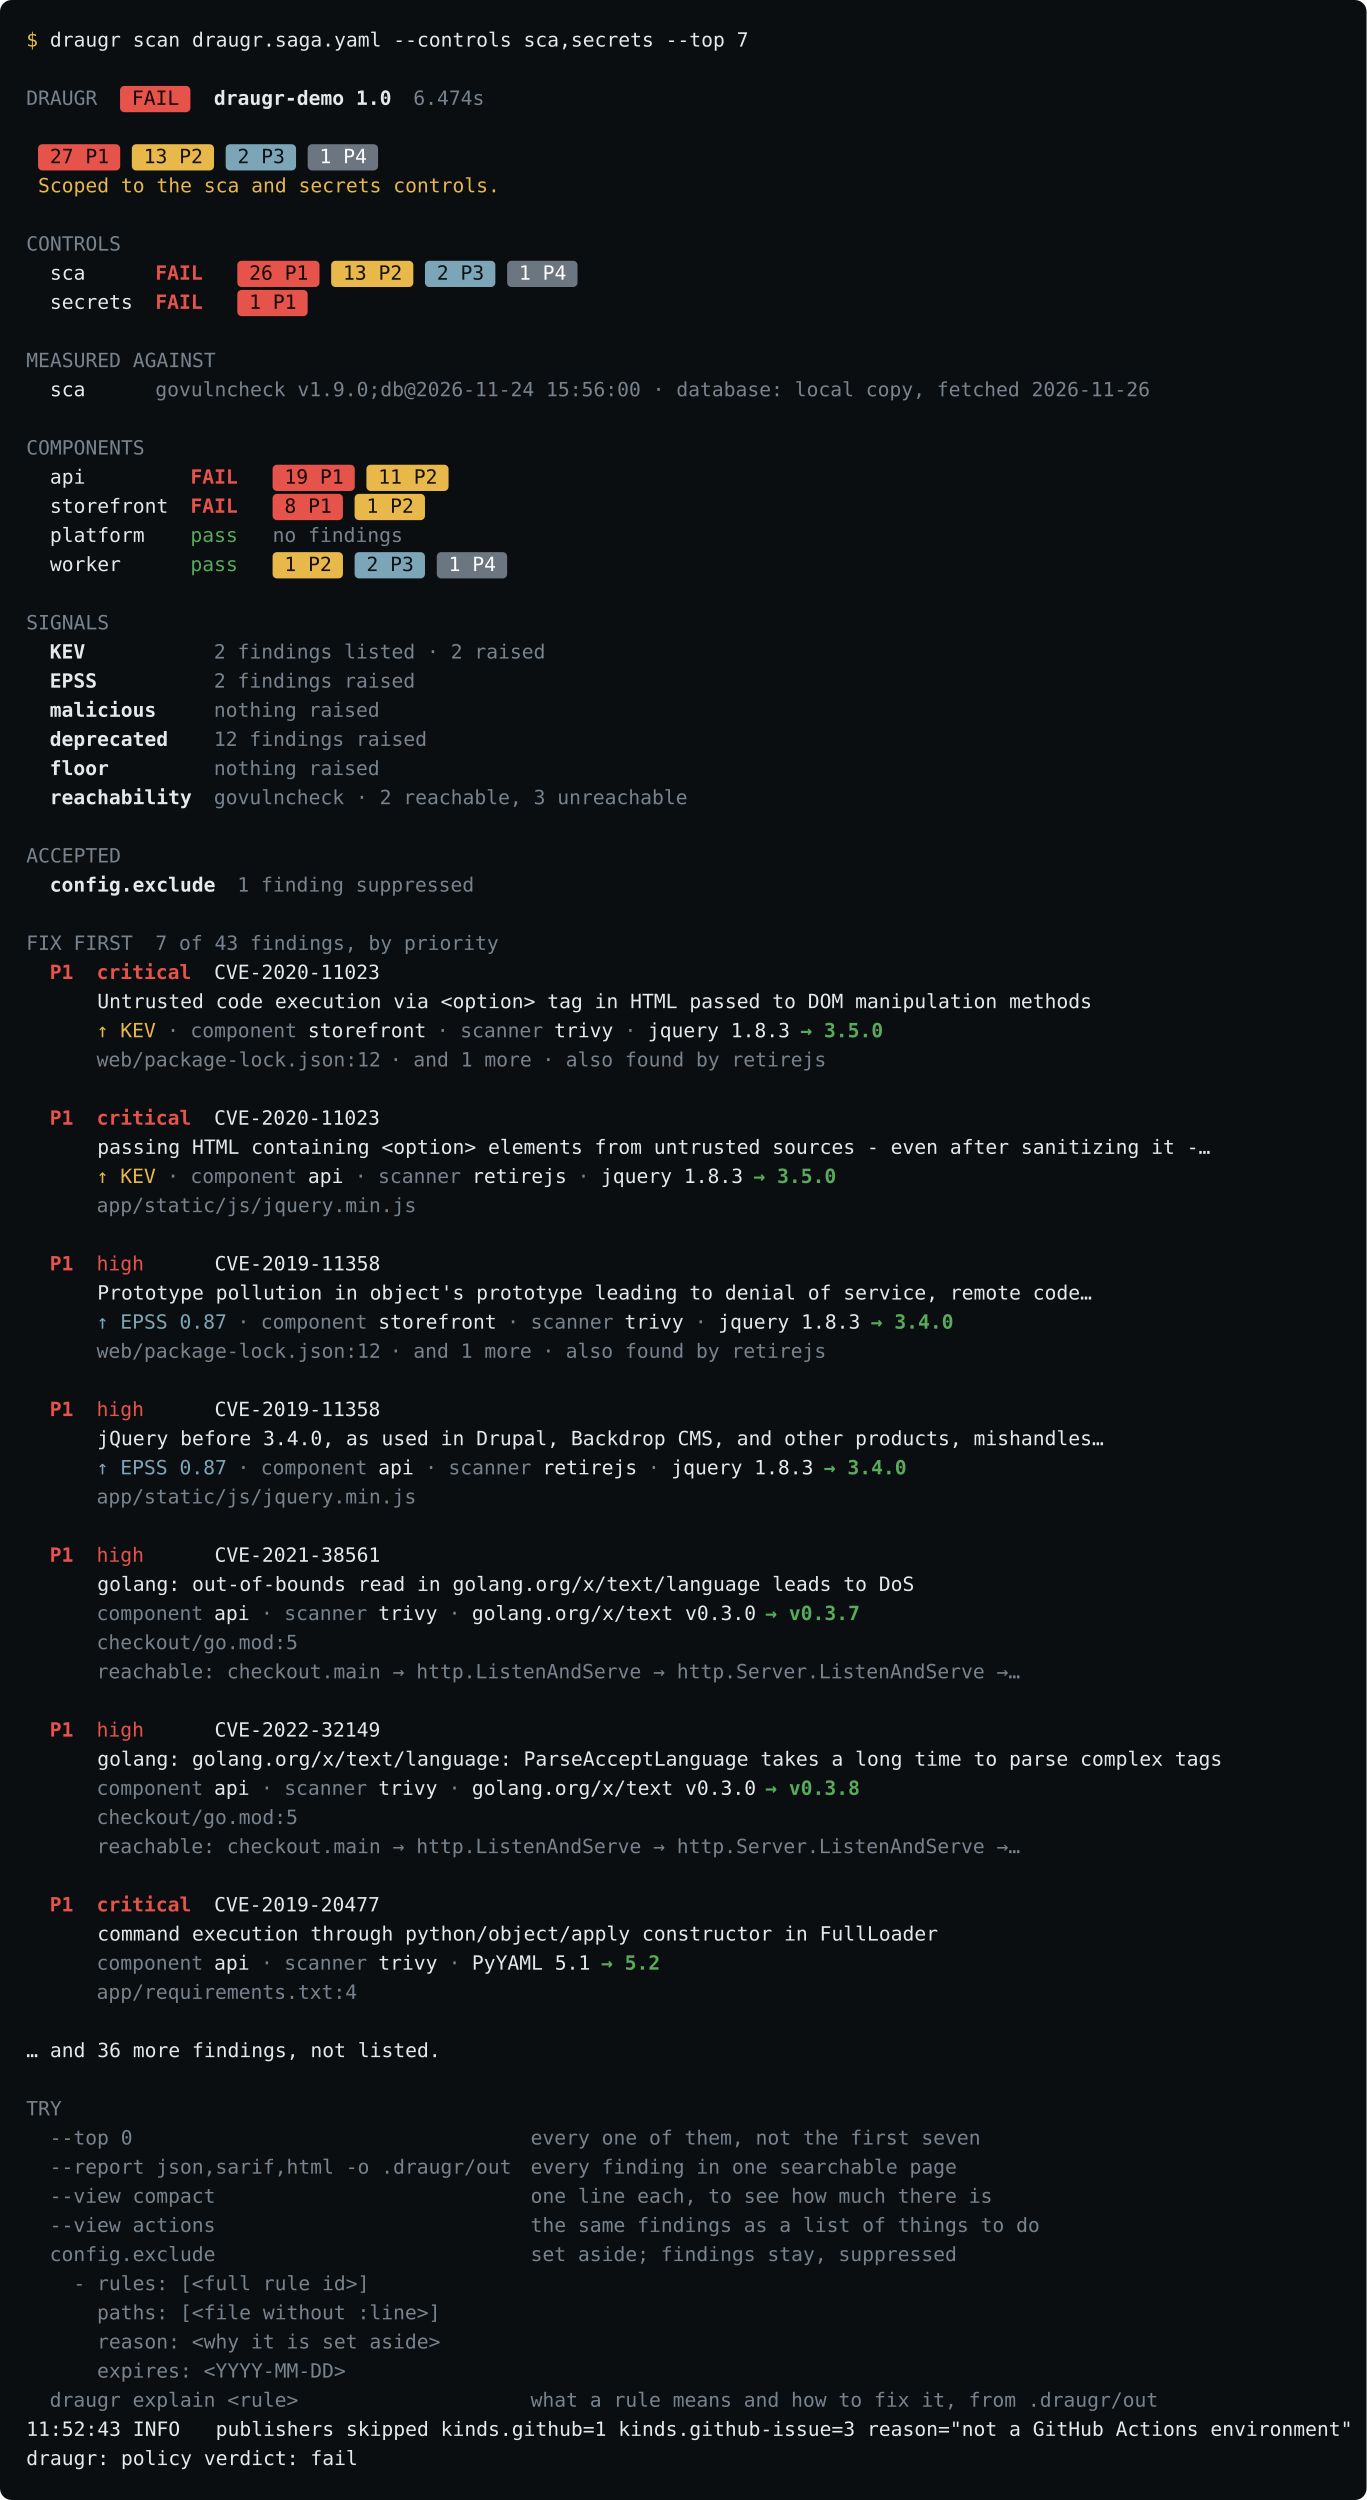
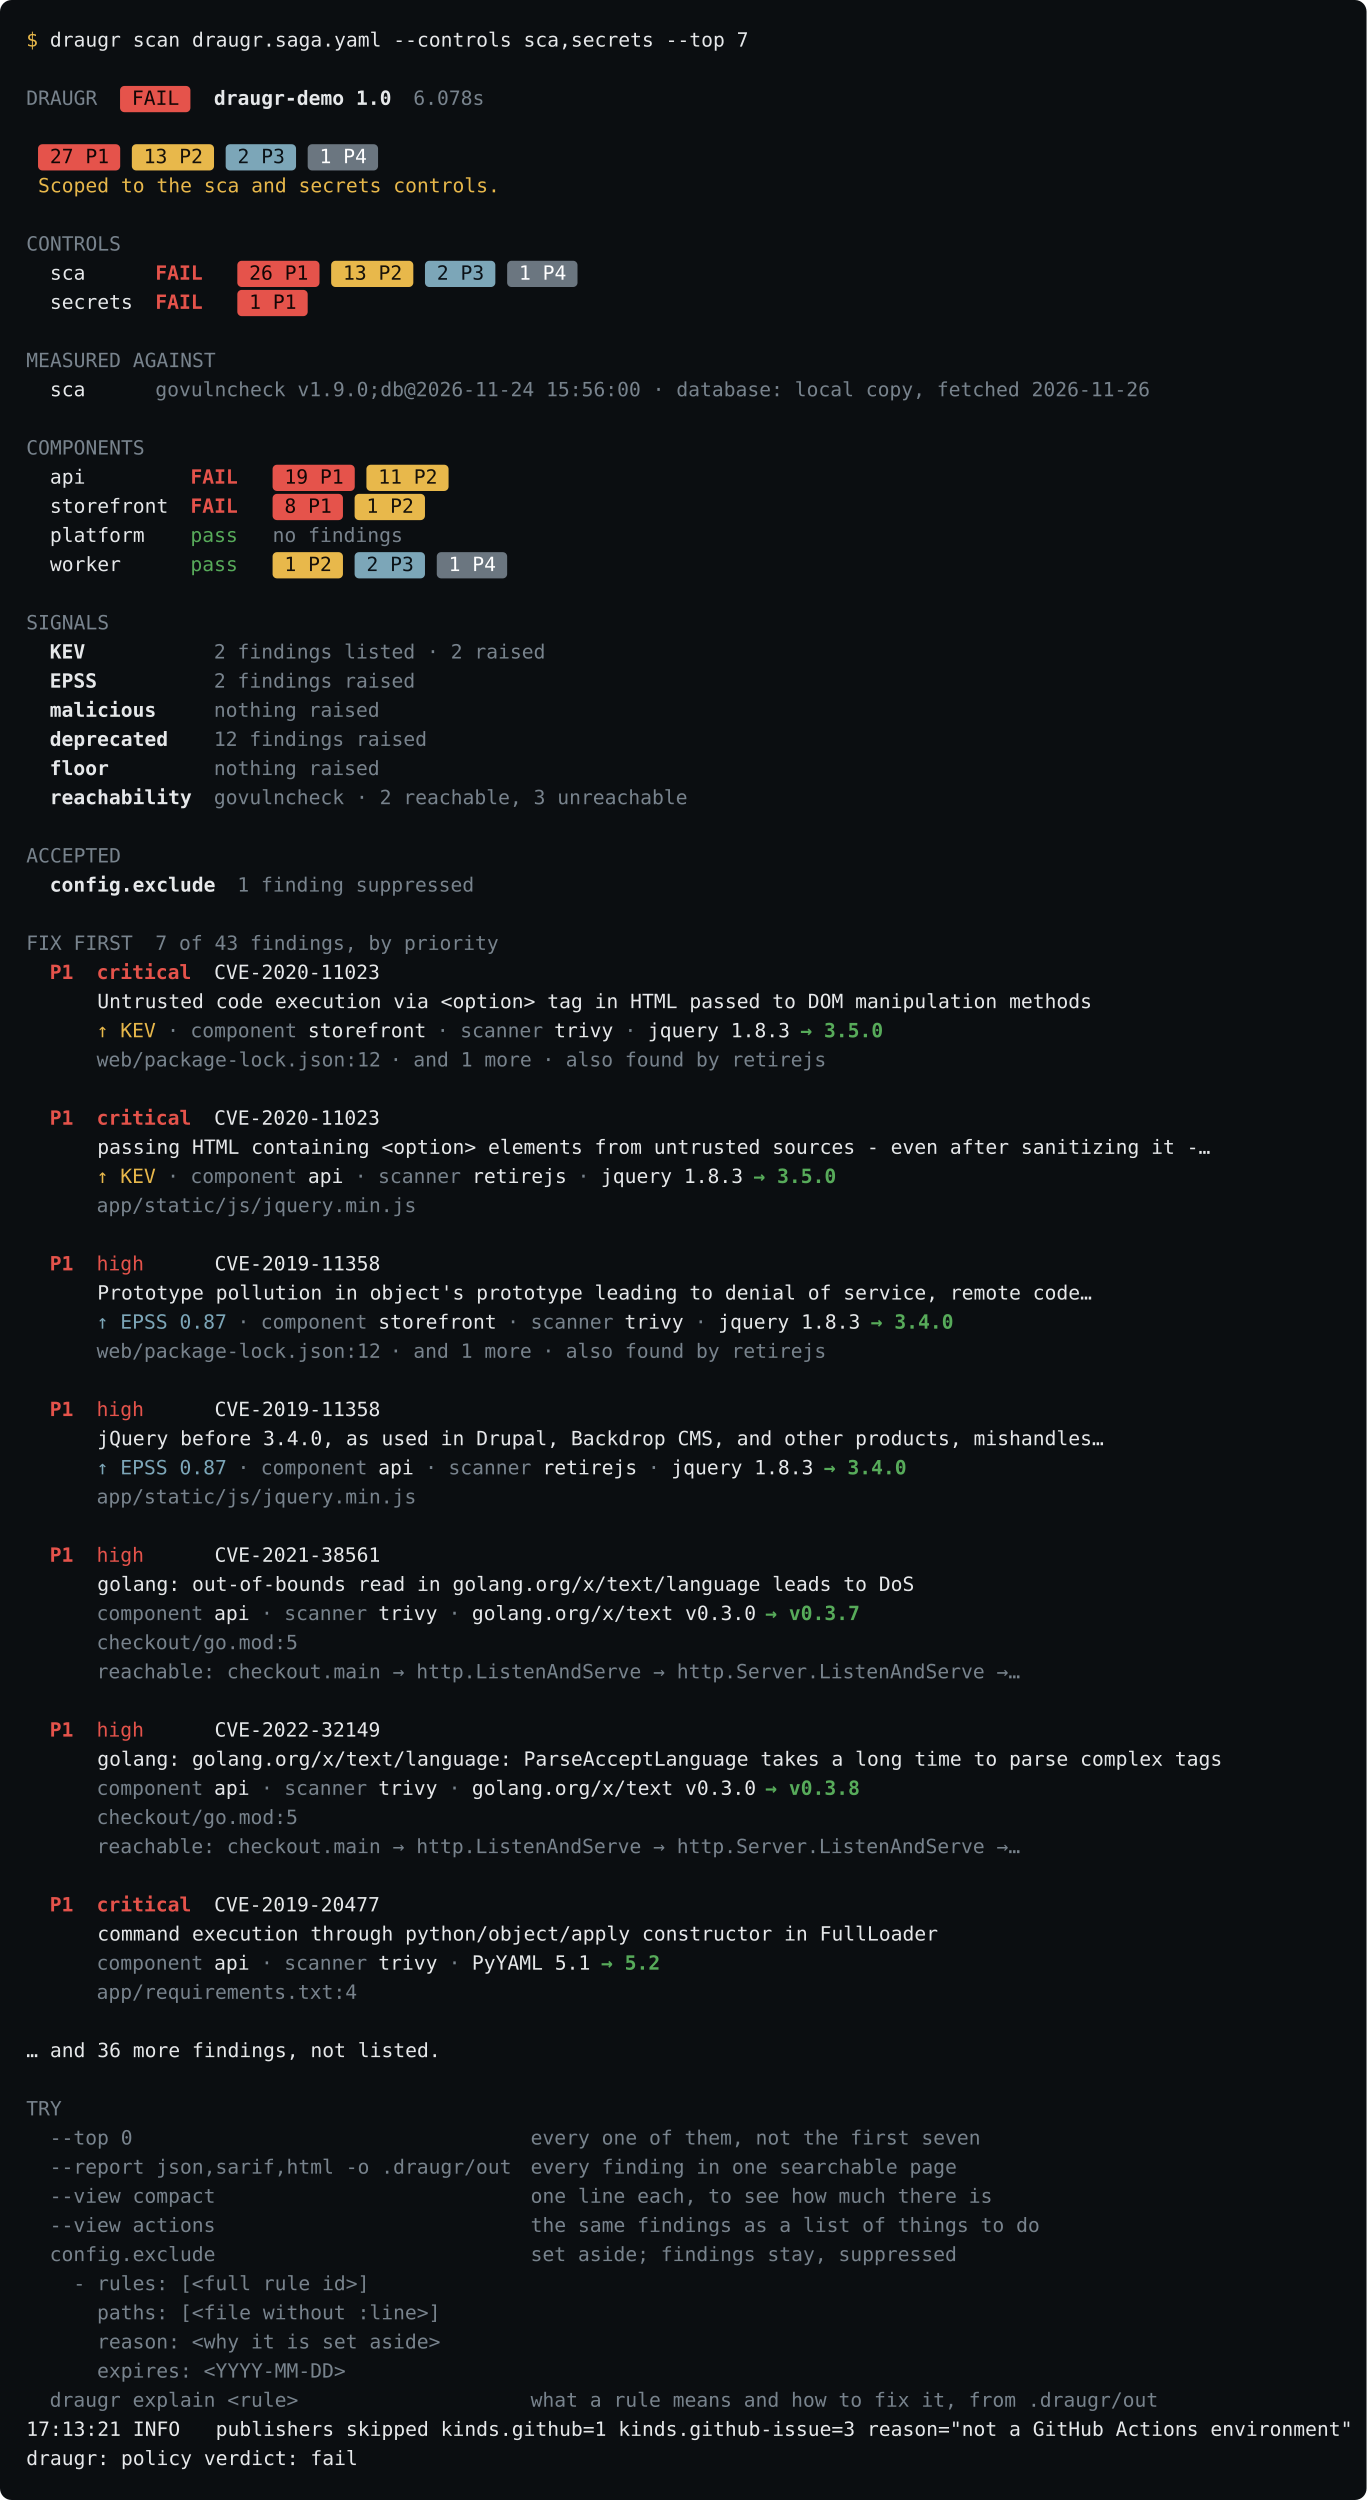
- <svg xmlns="http://www.w3.org/2000/svg" data-release="0.192.0" width="938" height="1716" viewBox="0 0 938 1716" font-family="&quot;JetBrains Mono&quot;,&quot;SFMono-Regular&quot;,ui-monospace,&quot;Menlo&quot;,&quot;DejaVu Sans Mono&quot;,monospace" font-size="13.5">
+ <svg xmlns="http://www.w3.org/2000/svg" data-release="0.193.0" width="938" height="1716" viewBox="0 0 938 1716" font-family="&quot;JetBrains Mono&quot;,&quot;SFMono-Regular&quot;,ui-monospace,&quot;Menlo&quot;,&quot;DejaVu Sans Mono&quot;,monospace" font-size="13.5">
  <rect width="100%" height="100%" rx="8" fill="#0b0e11" />
  <text x="18.0" y="32.0" fill="rgb(232,184,75)" xml:space="preserve">$</text>
  <text x="26.1" y="32.0" fill="#e6e8ea" xml:space="preserve"> draugr scan draugr.saga.yaml --controls sca,secrets --top 7</text>
  <text x="18.0" y="72.0" fill="rgb(120,131,141)" xml:space="preserve">DRAUGR</text>
  <rect x="82.4" y="59.0" width="48.3" height="18.0" rx="3" fill="rgb(229,83,75)" />
  <text x="82.4" y="72.0" fill="rgb(18,6,5)" xml:space="preserve"> FAIL </text>
  <text x="146.8" y="72.0" fill="#e6e8ea" font-weight="600" xml:space="preserve">draugr-demo 1.0</text>
-   <text x="283.7" y="72.0" fill="rgb(120,131,141)" xml:space="preserve">6.474s</text>
+   <text x="283.7" y="72.0" fill="rgb(120,131,141)" xml:space="preserve">6.078s</text>
  <rect x="26.1" y="99.0" width="56.4" height="18.0" rx="3" fill="rgb(229,83,75)" />
  <text x="26.1" y="112.0" fill="rgb(18,6,5)" xml:space="preserve"> 27 P1 </text>
  <rect x="90.5" y="99.0" width="56.4" height="18.0" rx="3" fill="rgb(232,184,75)" />
  <text x="90.5" y="112.0" fill="rgb(22,17,10)" xml:space="preserve"> 13 P2 </text>
  <rect x="154.9" y="99.0" width="48.3" height="18.0" rx="3" fill="rgb(124,166,184)" />
  <text x="154.9" y="112.0" fill="rgb(10,17,22)" xml:space="preserve"> 2 P3 </text>
  <rect x="211.2" y="99.0" width="48.3" height="18.0" rx="3" fill="rgb(107,118,128)" />
  <text x="211.2" y="112.0" fill="rgb(255,255,255)" xml:space="preserve"> 1 P4 </text>
  <text x="26.1" y="132.0" fill="rgb(232,184,75)" xml:space="preserve">Scoped to the sca and secrets controls.</text>
  <text x="18.0" y="172.0" fill="rgb(120,131,141)" xml:space="preserve">CONTROLS</text>
  <text x="18.0" y="192.0" fill="#e6e8ea" xml:space="preserve">  sca      </text>
  <text x="106.6" y="192.0" fill="rgb(229,83,75)" font-weight="600" xml:space="preserve">FAIL </text>
  <rect x="162.9" y="179.0" width="56.4" height="18.0" rx="3" fill="rgb(229,83,75)" />
  <text x="162.9" y="192.0" fill="rgb(18,6,5)" xml:space="preserve"> 26 P1 </text>
  <rect x="227.3" y="179.0" width="56.4" height="18.0" rx="3" fill="rgb(232,184,75)" />
  <text x="227.3" y="192.0" fill="rgb(22,17,10)" xml:space="preserve"> 13 P2 </text>
  <rect x="291.7" y="179.0" width="48.3" height="18.0" rx="3" fill="rgb(124,166,184)" />
  <text x="291.7" y="192.0" fill="rgb(10,17,22)" xml:space="preserve"> 2 P3 </text>
  <rect x="348.1" y="179.0" width="48.3" height="18.0" rx="3" fill="rgb(107,118,128)" />
  <text x="348.1" y="192.0" fill="rgb(255,255,255)" xml:space="preserve"> 1 P4 </text>
  <text x="18.0" y="212.0" fill="#e6e8ea" xml:space="preserve">  secrets  </text>
  <text x="106.6" y="212.0" fill="rgb(229,83,75)" font-weight="600" xml:space="preserve">FAIL </text>
  <rect x="162.9" y="199.0" width="48.3" height="18.0" rx="3" fill="rgb(229,83,75)" />
  <text x="162.9" y="212.0" fill="rgb(18,6,5)" xml:space="preserve"> 1 P1 </text>
  <text x="18.0" y="252.0" fill="rgb(120,131,141)" xml:space="preserve">MEASURED AGAINST</text>
  <text x="18.0" y="272.0" fill="#e6e8ea" xml:space="preserve">  sca      </text>
  <text x="106.6" y="272.0" fill="rgb(120,131,141)" xml:space="preserve">govulncheck v1.9.0;db@2026-11-24 15:56:00 · database: local copy, fetched 2026-11-26</text>
  <text x="18.0" y="312.0" fill="rgb(120,131,141)" xml:space="preserve">COMPONENTS</text>
  <text x="18.0" y="332.0" fill="#e6e8ea" xml:space="preserve">  api         </text>
  <text x="130.7" y="332.0" fill="rgb(229,83,75)" font-weight="600" xml:space="preserve">FAIL </text>
  <rect x="187.1" y="319.0" width="56.4" height="18.0" rx="3" fill="rgb(229,83,75)" />
  <text x="187.1" y="332.0" fill="rgb(18,6,5)" xml:space="preserve"> 19 P1 </text>
  <rect x="251.5" y="319.0" width="56.4" height="18.0" rx="3" fill="rgb(232,184,75)" />
  <text x="251.5" y="332.0" fill="rgb(22,17,10)" xml:space="preserve"> 11 P2 </text>
  <text x="18.0" y="352.0" fill="#e6e8ea" xml:space="preserve">  storefront  </text>
  <text x="130.7" y="352.0" fill="rgb(229,83,75)" font-weight="600" xml:space="preserve">FAIL </text>
  <rect x="187.1" y="339.0" width="48.3" height="18.0" rx="3" fill="rgb(229,83,75)" />
  <text x="187.1" y="352.0" fill="rgb(18,6,5)" xml:space="preserve"> 8 P1 </text>
  <rect x="243.4" y="339.0" width="48.3" height="18.0" rx="3" fill="rgb(232,184,75)" />
  <text x="243.4" y="352.0" fill="rgb(22,17,10)" xml:space="preserve"> 1 P2 </text>
  <text x="18.0" y="372.0" fill="#e6e8ea" xml:space="preserve">  platform    </text>
  <text x="130.7" y="372.0" fill="rgb(87,171,90)" xml:space="preserve">pass </text>
  <text x="187.1" y="372.0" fill="rgb(120,131,141)" xml:space="preserve">no findings</text>
  <text x="18.0" y="392.0" fill="#e6e8ea" xml:space="preserve">  worker      </text>
  <text x="130.7" y="392.0" fill="rgb(87,171,90)" xml:space="preserve">pass </text>
  <rect x="187.1" y="379.0" width="48.3" height="18.0" rx="3" fill="rgb(232,184,75)" />
  <text x="187.1" y="392.0" fill="rgb(22,17,10)" xml:space="preserve"> 1 P2 </text>
  <rect x="243.4" y="379.0" width="48.3" height="18.0" rx="3" fill="rgb(124,166,184)" />
  <text x="243.4" y="392.0" fill="rgb(10,17,22)" xml:space="preserve"> 2 P3 </text>
  <rect x="299.8" y="379.0" width="48.3" height="18.0" rx="3" fill="rgb(107,118,128)" />
  <text x="299.8" y="392.0" fill="rgb(255,255,255)" xml:space="preserve"> 1 P4 </text>
  <text x="18.0" y="432.0" fill="rgb(120,131,141)" xml:space="preserve">SIGNALS</text>
  <text x="34.1" y="452.0" fill="#e6e8ea" font-weight="600" xml:space="preserve">KEV</text>
  <text x="146.8" y="452.0" fill="rgb(120,131,141)" xml:space="preserve">2 findings listed · 2 raised</text>
  <text x="34.1" y="472.0" fill="#e6e8ea" font-weight="600" xml:space="preserve">EPSS</text>
  <text x="146.8" y="472.0" fill="rgb(120,131,141)" xml:space="preserve">2 findings raised</text>
  <text x="34.1" y="492.0" fill="#e6e8ea" font-weight="600" xml:space="preserve">malicious</text>
  <text x="146.8" y="492.0" fill="rgb(120,131,141)" xml:space="preserve">nothing raised</text>
  <text x="34.1" y="512.0" fill="#e6e8ea" font-weight="600" xml:space="preserve">deprecated</text>
  <text x="146.8" y="512.0" fill="rgb(120,131,141)" xml:space="preserve">12 findings raised</text>
  <text x="34.1" y="532.0" fill="#e6e8ea" font-weight="600" xml:space="preserve">floor</text>
  <text x="146.8" y="532.0" fill="rgb(120,131,141)" xml:space="preserve">nothing raised</text>
  <text x="34.1" y="552.0" fill="#e6e8ea" font-weight="600" xml:space="preserve">reachability</text>
  <text x="146.8" y="552.0" fill="rgb(120,131,141)" xml:space="preserve">govulncheck · 2 reachable, 3 unreachable</text>
  <text x="18.0" y="592.0" fill="rgb(120,131,141)" xml:space="preserve">ACCEPTED</text>
  <text x="34.1" y="612.0" fill="#e6e8ea" font-weight="600" xml:space="preserve">config.exclude</text>
  <text x="162.9" y="612.0" fill="rgb(120,131,141)" xml:space="preserve">1 finding suppressed</text>
  <text x="18.0" y="652.0" fill="rgb(120,131,141)" xml:space="preserve">FIX FIRST</text>
  <text x="106.6" y="652.0" fill="rgb(120,131,141)" xml:space="preserve">7 of 43 findings, by priority</text>
  <text x="34.1" y="672.0" fill="rgb(229,83,75)" font-weight="600" xml:space="preserve">P1</text>
  <text x="66.3" y="672.0" fill="rgb(229,83,75)" font-weight="600" xml:space="preserve">critical</text>
  <text x="130.7" y="672.0" fill="#e6e8ea" xml:space="preserve">  CVE-2020-11023</text>
  <text x="18.0" y="692.0" fill="#e6e8ea" xml:space="preserve">      Untrusted code execution via &lt;option&gt; tag in HTML passed to DOM manipulation methods</text>
  <text x="66.3" y="712.0" fill="rgb(232,184,75)" xml:space="preserve">↑ KEV</text>
  <text x="106.6" y="712.0" fill="rgb(120,131,141)" xml:space="preserve"> · </text>
  <text x="130.7" y="712.0" fill="rgb(120,131,141)" xml:space="preserve">component</text>
  <text x="203.2" y="712.0" fill="#e6e8ea" xml:space="preserve"> storefront</text>
  <text x="291.7" y="712.0" fill="rgb(120,131,141)" xml:space="preserve"> · </text>
  <text x="315.9" y="712.0" fill="rgb(120,131,141)" xml:space="preserve">scanner</text>
  <text x="372.2" y="712.0" fill="#e6e8ea" xml:space="preserve"> trivy</text>
  <text x="420.5" y="712.0" fill="rgb(120,131,141)" xml:space="preserve"> · </text>
  <text x="444.7" y="712.0" fill="#e6e8ea" xml:space="preserve">jquery 1.8.3 </text>
  <text x="549.3" y="712.0" fill="rgb(87,171,90)" font-weight="600" xml:space="preserve">→ 3.5.0</text>
  <text x="66.3" y="732.0" fill="rgb(120,131,141)" xml:space="preserve">web/package-lock.json:12</text>
  <text x="259.5" y="732.0" fill="rgb(120,131,141)" xml:space="preserve"> · </text>
  <text x="283.7" y="732.0" fill="rgb(120,131,141)" xml:space="preserve">and 1 more</text>
  <text x="364.2" y="732.0" fill="rgb(120,131,141)" xml:space="preserve"> · </text>
  <text x="388.3" y="732.0" fill="rgb(120,131,141)" xml:space="preserve">also found by retirejs</text>
  <text x="34.1" y="772.0" fill="rgb(229,83,75)" font-weight="600" xml:space="preserve">P1</text>
  <text x="66.3" y="772.0" fill="rgb(229,83,75)" font-weight="600" xml:space="preserve">critical</text>
  <text x="130.7" y="772.0" fill="#e6e8ea" xml:space="preserve">  CVE-2020-11023</text>
  <text x="18.0" y="792.0" fill="#e6e8ea" xml:space="preserve">      passing HTML containing &lt;option&gt; elements from untrusted sources - even after sanitizing it -…</text>
  <text x="66.3" y="812.0" fill="rgb(232,184,75)" xml:space="preserve">↑ KEV</text>
  <text x="106.6" y="812.0" fill="rgb(120,131,141)" xml:space="preserve"> · </text>
  <text x="130.7" y="812.0" fill="rgb(120,131,141)" xml:space="preserve">component</text>
  <text x="203.2" y="812.0" fill="#e6e8ea" xml:space="preserve"> api</text>
  <text x="235.4" y="812.0" fill="rgb(120,131,141)" xml:space="preserve"> · </text>
  <text x="259.5" y="812.0" fill="rgb(120,131,141)" xml:space="preserve">scanner</text>
  <text x="315.9" y="812.0" fill="#e6e8ea" xml:space="preserve"> retirejs</text>
  <text x="388.3" y="812.0" fill="rgb(120,131,141)" xml:space="preserve"> · </text>
  <text x="412.5" y="812.0" fill="#e6e8ea" xml:space="preserve">jquery 1.8.3 </text>
  <text x="517.1" y="812.0" fill="rgb(87,171,90)" font-weight="600" xml:space="preserve">→ 3.5.0</text>
  <text x="66.3" y="832.0" fill="rgb(120,131,141)" xml:space="preserve">app/static/js/jquery.min.js</text>
  <text x="34.1" y="872.0" fill="rgb(229,83,75)" font-weight="600" xml:space="preserve">P1</text>
  <text x="66.3" y="872.0" fill="rgb(229,83,75)" xml:space="preserve">high</text>
  <text x="98.5" y="872.0" fill="#e6e8ea" xml:space="preserve">      CVE-2019-11358</text>
  <text x="18.0" y="892.0" fill="#e6e8ea" xml:space="preserve">      Prototype pollution in object's prototype leading to denial of service, remote code…</text>
  <text x="66.3" y="912.0" fill="rgb(124,166,184)" xml:space="preserve">↑ EPSS 0.87</text>
  <text x="154.9" y="912.0" fill="rgb(120,131,141)" xml:space="preserve"> · </text>
  <text x="179.0" y="912.0" fill="rgb(120,131,141)" xml:space="preserve">component</text>
  <text x="251.5" y="912.0" fill="#e6e8ea" xml:space="preserve"> storefront</text>
  <text x="340.0" y="912.0" fill="rgb(120,131,141)" xml:space="preserve"> · </text>
  <text x="364.2" y="912.0" fill="rgb(120,131,141)" xml:space="preserve">scanner</text>
  <text x="420.5" y="912.0" fill="#e6e8ea" xml:space="preserve"> trivy</text>
  <text x="468.8" y="912.0" fill="rgb(120,131,141)" xml:space="preserve"> · </text>
  <text x="493.0" y="912.0" fill="#e6e8ea" xml:space="preserve">jquery 1.8.3 </text>
  <text x="597.6" y="912.0" fill="rgb(87,171,90)" font-weight="600" xml:space="preserve">→ 3.4.0</text>
  <text x="66.3" y="932.0" fill="rgb(120,131,141)" xml:space="preserve">web/package-lock.json:12</text>
  <text x="259.5" y="932.0" fill="rgb(120,131,141)" xml:space="preserve"> · </text>
  <text x="283.7" y="932.0" fill="rgb(120,131,141)" xml:space="preserve">and 1 more</text>
  <text x="364.2" y="932.0" fill="rgb(120,131,141)" xml:space="preserve"> · </text>
  <text x="388.3" y="932.0" fill="rgb(120,131,141)" xml:space="preserve">also found by retirejs</text>
  <text x="34.1" y="972.0" fill="rgb(229,83,75)" font-weight="600" xml:space="preserve">P1</text>
  <text x="66.3" y="972.0" fill="rgb(229,83,75)" xml:space="preserve">high</text>
  <text x="98.5" y="972.0" fill="#e6e8ea" xml:space="preserve">      CVE-2019-11358</text>
  <text x="18.0" y="992.0" fill="#e6e8ea" xml:space="preserve">      jQuery before 3.4.0, as used in Drupal, Backdrop CMS, and other products, mishandles…</text>
  <text x="66.3" y="1012.0" fill="rgb(124,166,184)" xml:space="preserve">↑ EPSS 0.87</text>
  <text x="154.9" y="1012.0" fill="rgb(120,131,141)" xml:space="preserve"> · </text>
  <text x="179.0" y="1012.0" fill="rgb(120,131,141)" xml:space="preserve">component</text>
  <text x="251.5" y="1012.0" fill="#e6e8ea" xml:space="preserve"> api</text>
  <text x="283.7" y="1012.0" fill="rgb(120,131,141)" xml:space="preserve"> · </text>
  <text x="307.8" y="1012.0" fill="rgb(120,131,141)" xml:space="preserve">scanner</text>
  <text x="364.2" y="1012.0" fill="#e6e8ea" xml:space="preserve"> retirejs</text>
  <text x="436.6" y="1012.0" fill="rgb(120,131,141)" xml:space="preserve"> · </text>
  <text x="460.8" y="1012.0" fill="#e6e8ea" xml:space="preserve">jquery 1.8.3 </text>
  <text x="565.4" y="1012.0" fill="rgb(87,171,90)" font-weight="600" xml:space="preserve">→ 3.4.0</text>
  <text x="66.3" y="1032.0" fill="rgb(120,131,141)" xml:space="preserve">app/static/js/jquery.min.js</text>
  <text x="34.1" y="1072.0" fill="rgb(229,83,75)" font-weight="600" xml:space="preserve">P1</text>
  <text x="66.3" y="1072.0" fill="rgb(229,83,75)" xml:space="preserve">high</text>
  <text x="98.5" y="1072.0" fill="#e6e8ea" xml:space="preserve">      CVE-2021-38561</text>
  <text x="18.0" y="1092.0" fill="#e6e8ea" xml:space="preserve">      golang: out-of-bounds read in golang.org/x/text/language leads to DoS</text>
  <text x="66.3" y="1112.0" fill="rgb(120,131,141)" xml:space="preserve">component</text>
  <text x="138.8" y="1112.0" fill="#e6e8ea" xml:space="preserve"> api</text>
  <text x="171.0" y="1112.0" fill="rgb(120,131,141)" xml:space="preserve"> · </text>
  <text x="195.1" y="1112.0" fill="rgb(120,131,141)" xml:space="preserve">scanner</text>
  <text x="251.5" y="1112.0" fill="#e6e8ea" xml:space="preserve"> trivy</text>
  <text x="299.8" y="1112.0" fill="rgb(120,131,141)" xml:space="preserve"> · </text>
  <text x="323.9" y="1112.0" fill="#e6e8ea" xml:space="preserve">golang.org/x/text v0.3.0 </text>
  <text x="525.2" y="1112.0" fill="rgb(87,171,90)" font-weight="600" xml:space="preserve">→ v0.3.7</text>
  <text x="66.3" y="1132.0" fill="rgb(120,131,141)" xml:space="preserve">checkout/go.mod:5</text>
  <text x="66.3" y="1152.0" fill="rgb(120,131,141)" xml:space="preserve">reachable: checkout.main → http.ListenAndServe → http.Server.ListenAndServe →…</text>
  <text x="34.1" y="1192.0" fill="rgb(229,83,75)" font-weight="600" xml:space="preserve">P1</text>
  <text x="66.3" y="1192.0" fill="rgb(229,83,75)" xml:space="preserve">high</text>
  <text x="98.5" y="1192.0" fill="#e6e8ea" xml:space="preserve">      CVE-2022-32149</text>
  <text x="18.0" y="1212.0" fill="#e6e8ea" xml:space="preserve">      golang: golang.org/x/text/language: ParseAcceptLanguage takes a long time to parse complex tags</text>
  <text x="66.3" y="1232.0" fill="rgb(120,131,141)" xml:space="preserve">component</text>
  <text x="138.8" y="1232.0" fill="#e6e8ea" xml:space="preserve"> api</text>
  <text x="171.0" y="1232.0" fill="rgb(120,131,141)" xml:space="preserve"> · </text>
  <text x="195.1" y="1232.0" fill="rgb(120,131,141)" xml:space="preserve">scanner</text>
  <text x="251.5" y="1232.0" fill="#e6e8ea" xml:space="preserve"> trivy</text>
  <text x="299.8" y="1232.0" fill="rgb(120,131,141)" xml:space="preserve"> · </text>
  <text x="323.9" y="1232.0" fill="#e6e8ea" xml:space="preserve">golang.org/x/text v0.3.0 </text>
  <text x="525.2" y="1232.0" fill="rgb(87,171,90)" font-weight="600" xml:space="preserve">→ v0.3.8</text>
  <text x="66.3" y="1252.0" fill="rgb(120,131,141)" xml:space="preserve">checkout/go.mod:5</text>
  <text x="66.3" y="1272.0" fill="rgb(120,131,141)" xml:space="preserve">reachable: checkout.main → http.ListenAndServe → http.Server.ListenAndServe →…</text>
  <text x="34.1" y="1312.0" fill="rgb(229,83,75)" font-weight="600" xml:space="preserve">P1</text>
  <text x="66.3" y="1312.0" fill="rgb(229,83,75)" font-weight="600" xml:space="preserve">critical</text>
  <text x="130.7" y="1312.0" fill="#e6e8ea" xml:space="preserve">  CVE-2019-20477</text>
  <text x="18.0" y="1332.0" fill="#e6e8ea" xml:space="preserve">      command execution through python/object/apply constructor in FullLoader</text>
  <text x="66.3" y="1352.0" fill="rgb(120,131,141)" xml:space="preserve">component</text>
  <text x="138.8" y="1352.0" fill="#e6e8ea" xml:space="preserve"> api</text>
  <text x="171.0" y="1352.0" fill="rgb(120,131,141)" xml:space="preserve"> · </text>
  <text x="195.1" y="1352.0" fill="rgb(120,131,141)" xml:space="preserve">scanner</text>
  <text x="251.5" y="1352.0" fill="#e6e8ea" xml:space="preserve"> trivy</text>
  <text x="299.8" y="1352.0" fill="rgb(120,131,141)" xml:space="preserve"> · </text>
  <text x="323.9" y="1352.0" fill="#e6e8ea" xml:space="preserve">PyYAML 5.1 </text>
  <text x="412.5" y="1352.0" fill="rgb(87,171,90)" font-weight="600" xml:space="preserve">→ 5.2</text>
  <text x="66.3" y="1372.0" fill="rgb(120,131,141)" xml:space="preserve">app/requirements.txt:4</text>
  <text x="18.0" y="1412.0" fill="#e6e8ea" xml:space="preserve">… and 36 more findings, not listed.</text>
  <text x="18.0" y="1452.0" fill="rgb(120,131,141)" xml:space="preserve">TRY</text>
  <text x="34.1" y="1472.0" fill="rgb(120,131,141)" xml:space="preserve">--top 0</text>
  <text x="364.2" y="1472.0" fill="rgb(120,131,141)" xml:space="preserve">every one of them, not the first seven</text>
  <text x="34.1" y="1492.0" fill="rgb(120,131,141)" xml:space="preserve">--report json,sarif,html -o .draugr/out</text>
  <text x="364.2" y="1492.0" fill="rgb(120,131,141)" xml:space="preserve">every finding in one searchable page</text>
  <text x="34.1" y="1512.0" fill="rgb(120,131,141)" xml:space="preserve">--view compact</text>
  <text x="364.2" y="1512.0" fill="rgb(120,131,141)" xml:space="preserve">one line each, to see how much there is</text>
  <text x="34.1" y="1532.0" fill="rgb(120,131,141)" xml:space="preserve">--view actions</text>
  <text x="364.2" y="1532.0" fill="rgb(120,131,141)" xml:space="preserve">the same findings as a list of things to do</text>
  <text x="34.1" y="1552.0" fill="rgb(120,131,141)" xml:space="preserve">config.exclude</text>
  <text x="364.2" y="1552.0" fill="rgb(120,131,141)" xml:space="preserve">set aside; findings stay, suppressed</text>
  <text x="34.1" y="1572.0" fill="rgb(120,131,141)" xml:space="preserve">  - rules: [&lt;full rule id&gt;]</text>
  <text x="34.1" y="1592.0" fill="rgb(120,131,141)" xml:space="preserve">    paths: [&lt;file without :line&gt;]</text>
  <text x="34.1" y="1612.0" fill="rgb(120,131,141)" xml:space="preserve">    reason: &lt;why it is set aside&gt;</text>
  <text x="34.1" y="1632.0" fill="rgb(120,131,141)" xml:space="preserve">    expires: &lt;YYYY-MM-DD&gt;</text>
  <text x="34.1" y="1652.0" fill="rgb(120,131,141)" xml:space="preserve">draugr explain &lt;rule&gt;</text>
  <text x="364.2" y="1652.0" fill="rgb(120,131,141)" xml:space="preserve">what a rule means and how to fix it, from .draugr/out</text>
-   <text x="18.0" y="1672.0" fill="#e6e8ea" xml:space="preserve">11:52:43 INFO   publishers skipped kinds.github=1 kinds.github-issue=3 reason="not a GitHub Actions environment"</text>
+   <text x="18.0" y="1672.0" fill="#e6e8ea" xml:space="preserve">17:13:21 INFO   publishers skipped kinds.github=1 kinds.github-issue=3 reason="not a GitHub Actions environment"</text>
  <text x="18.0" y="1692.0" fill="#e6e8ea" xml:space="preserve">draugr: policy verdict: fail</text>
</svg>
